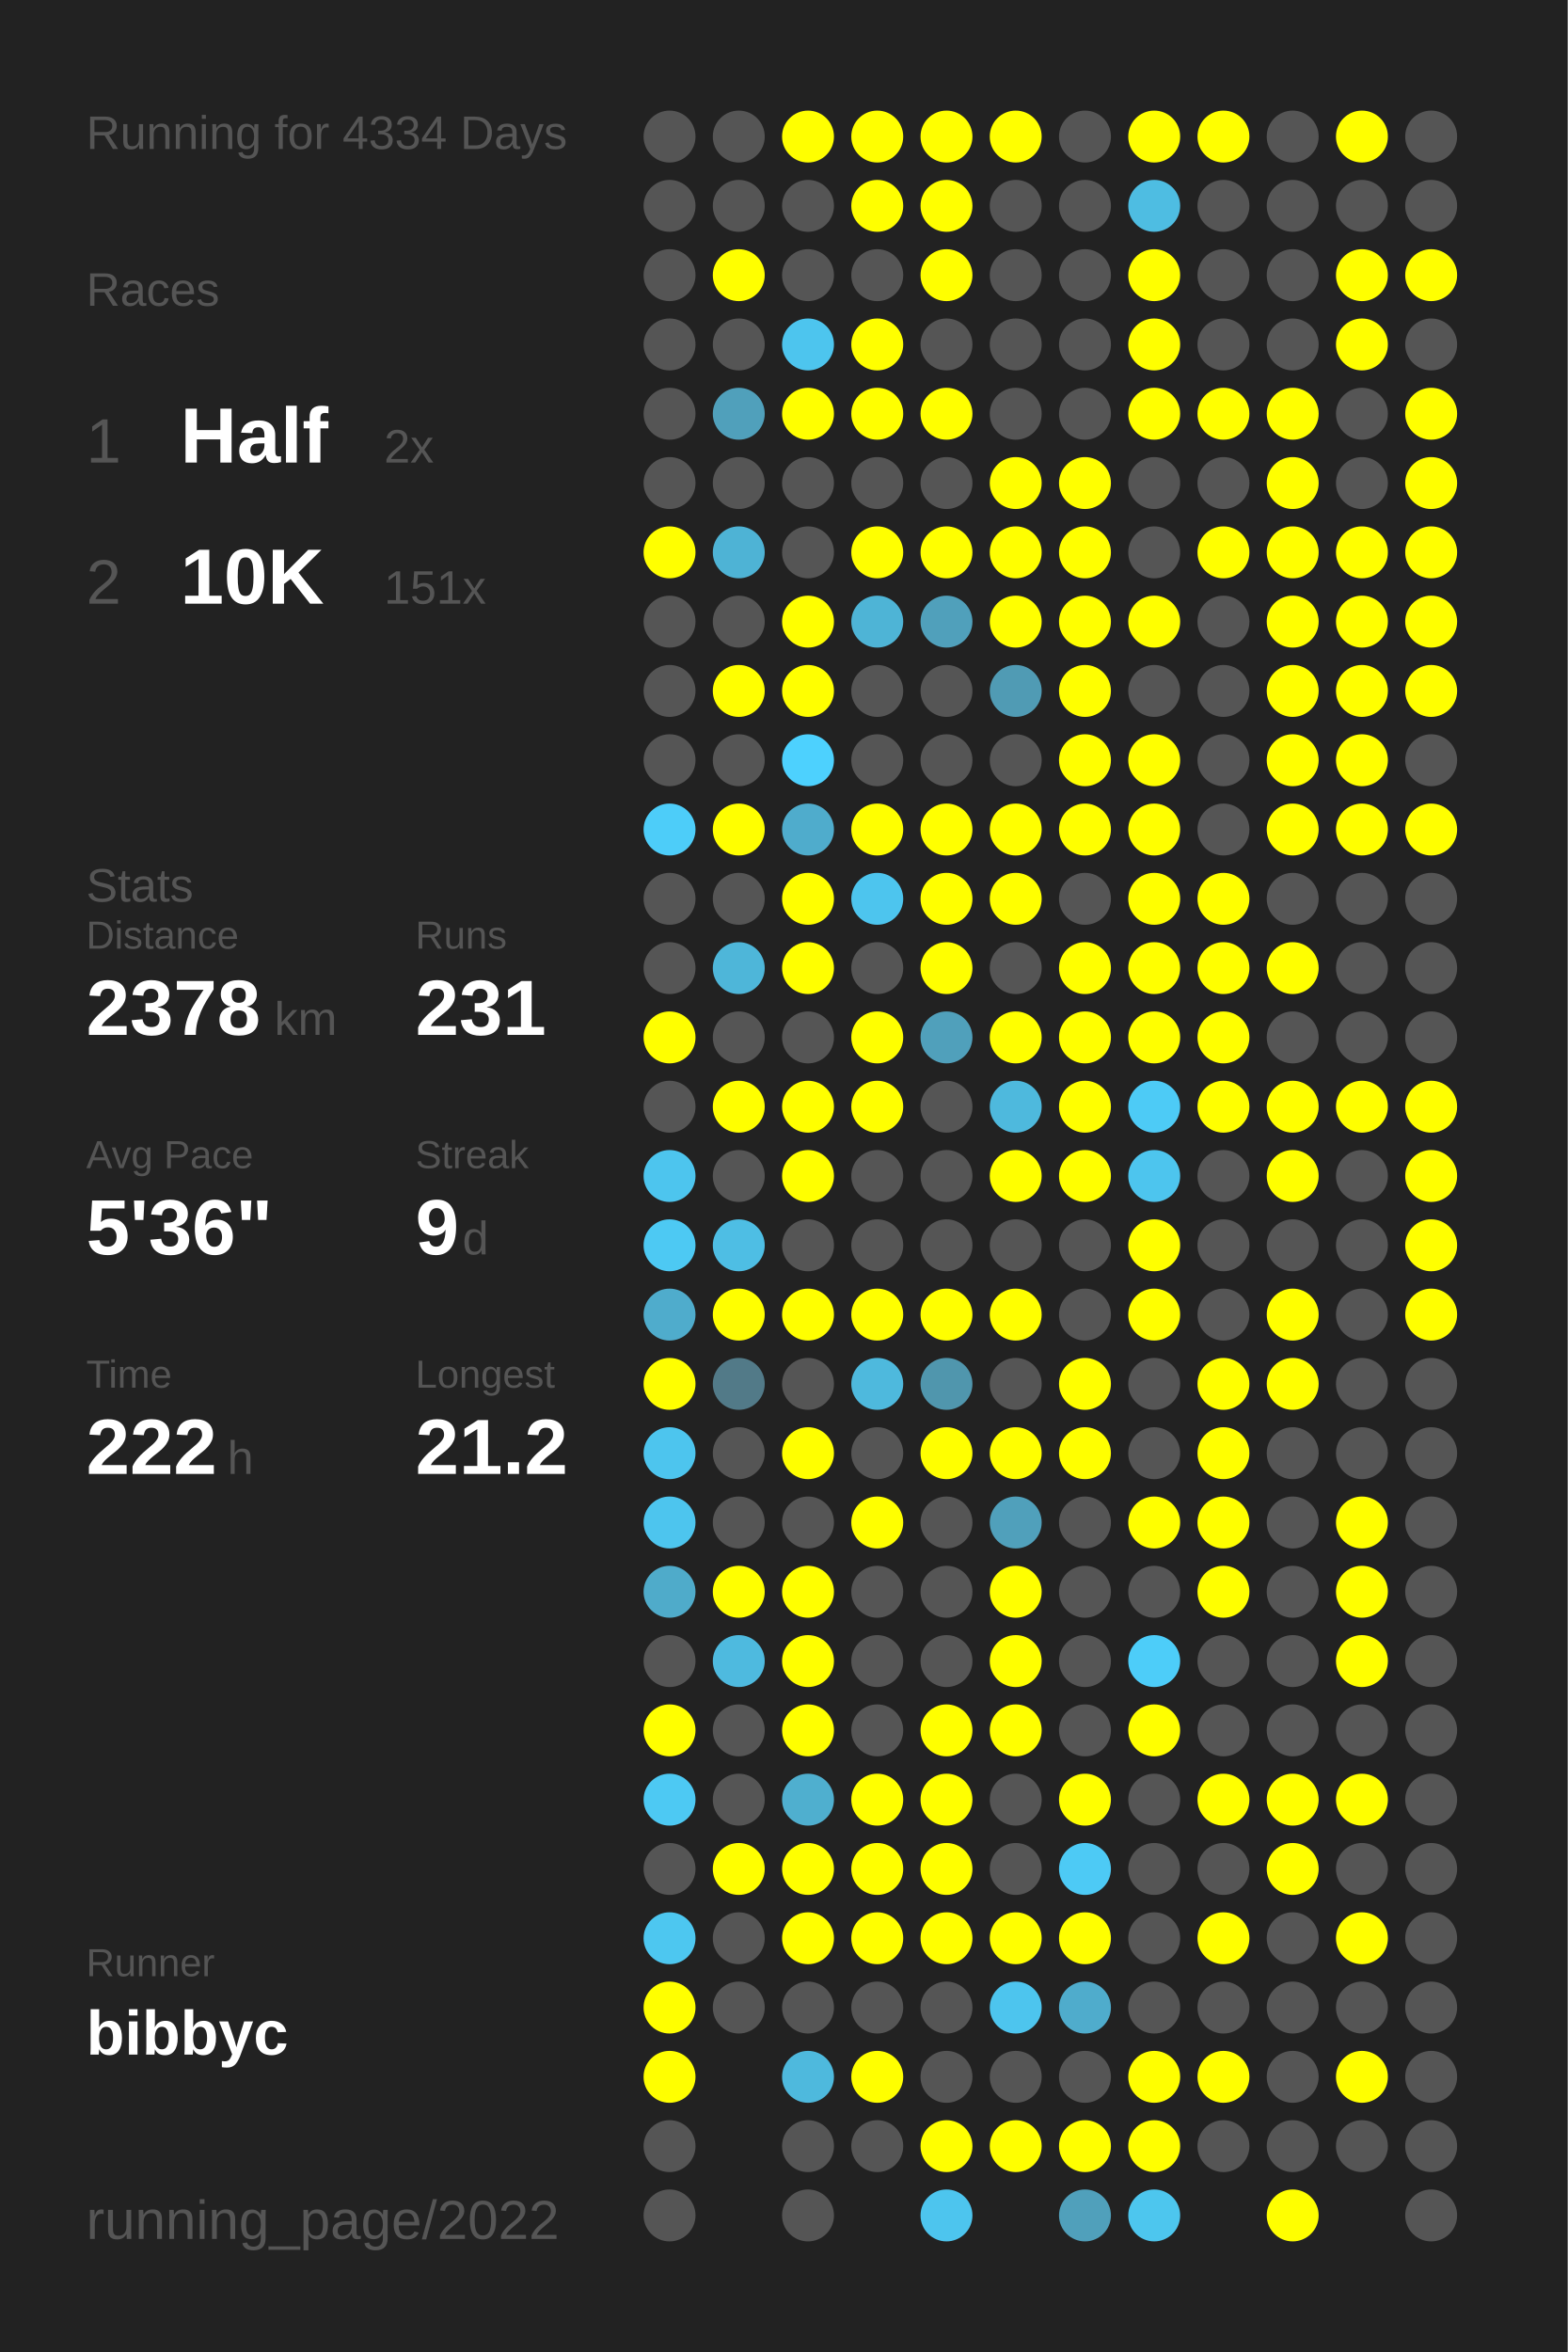
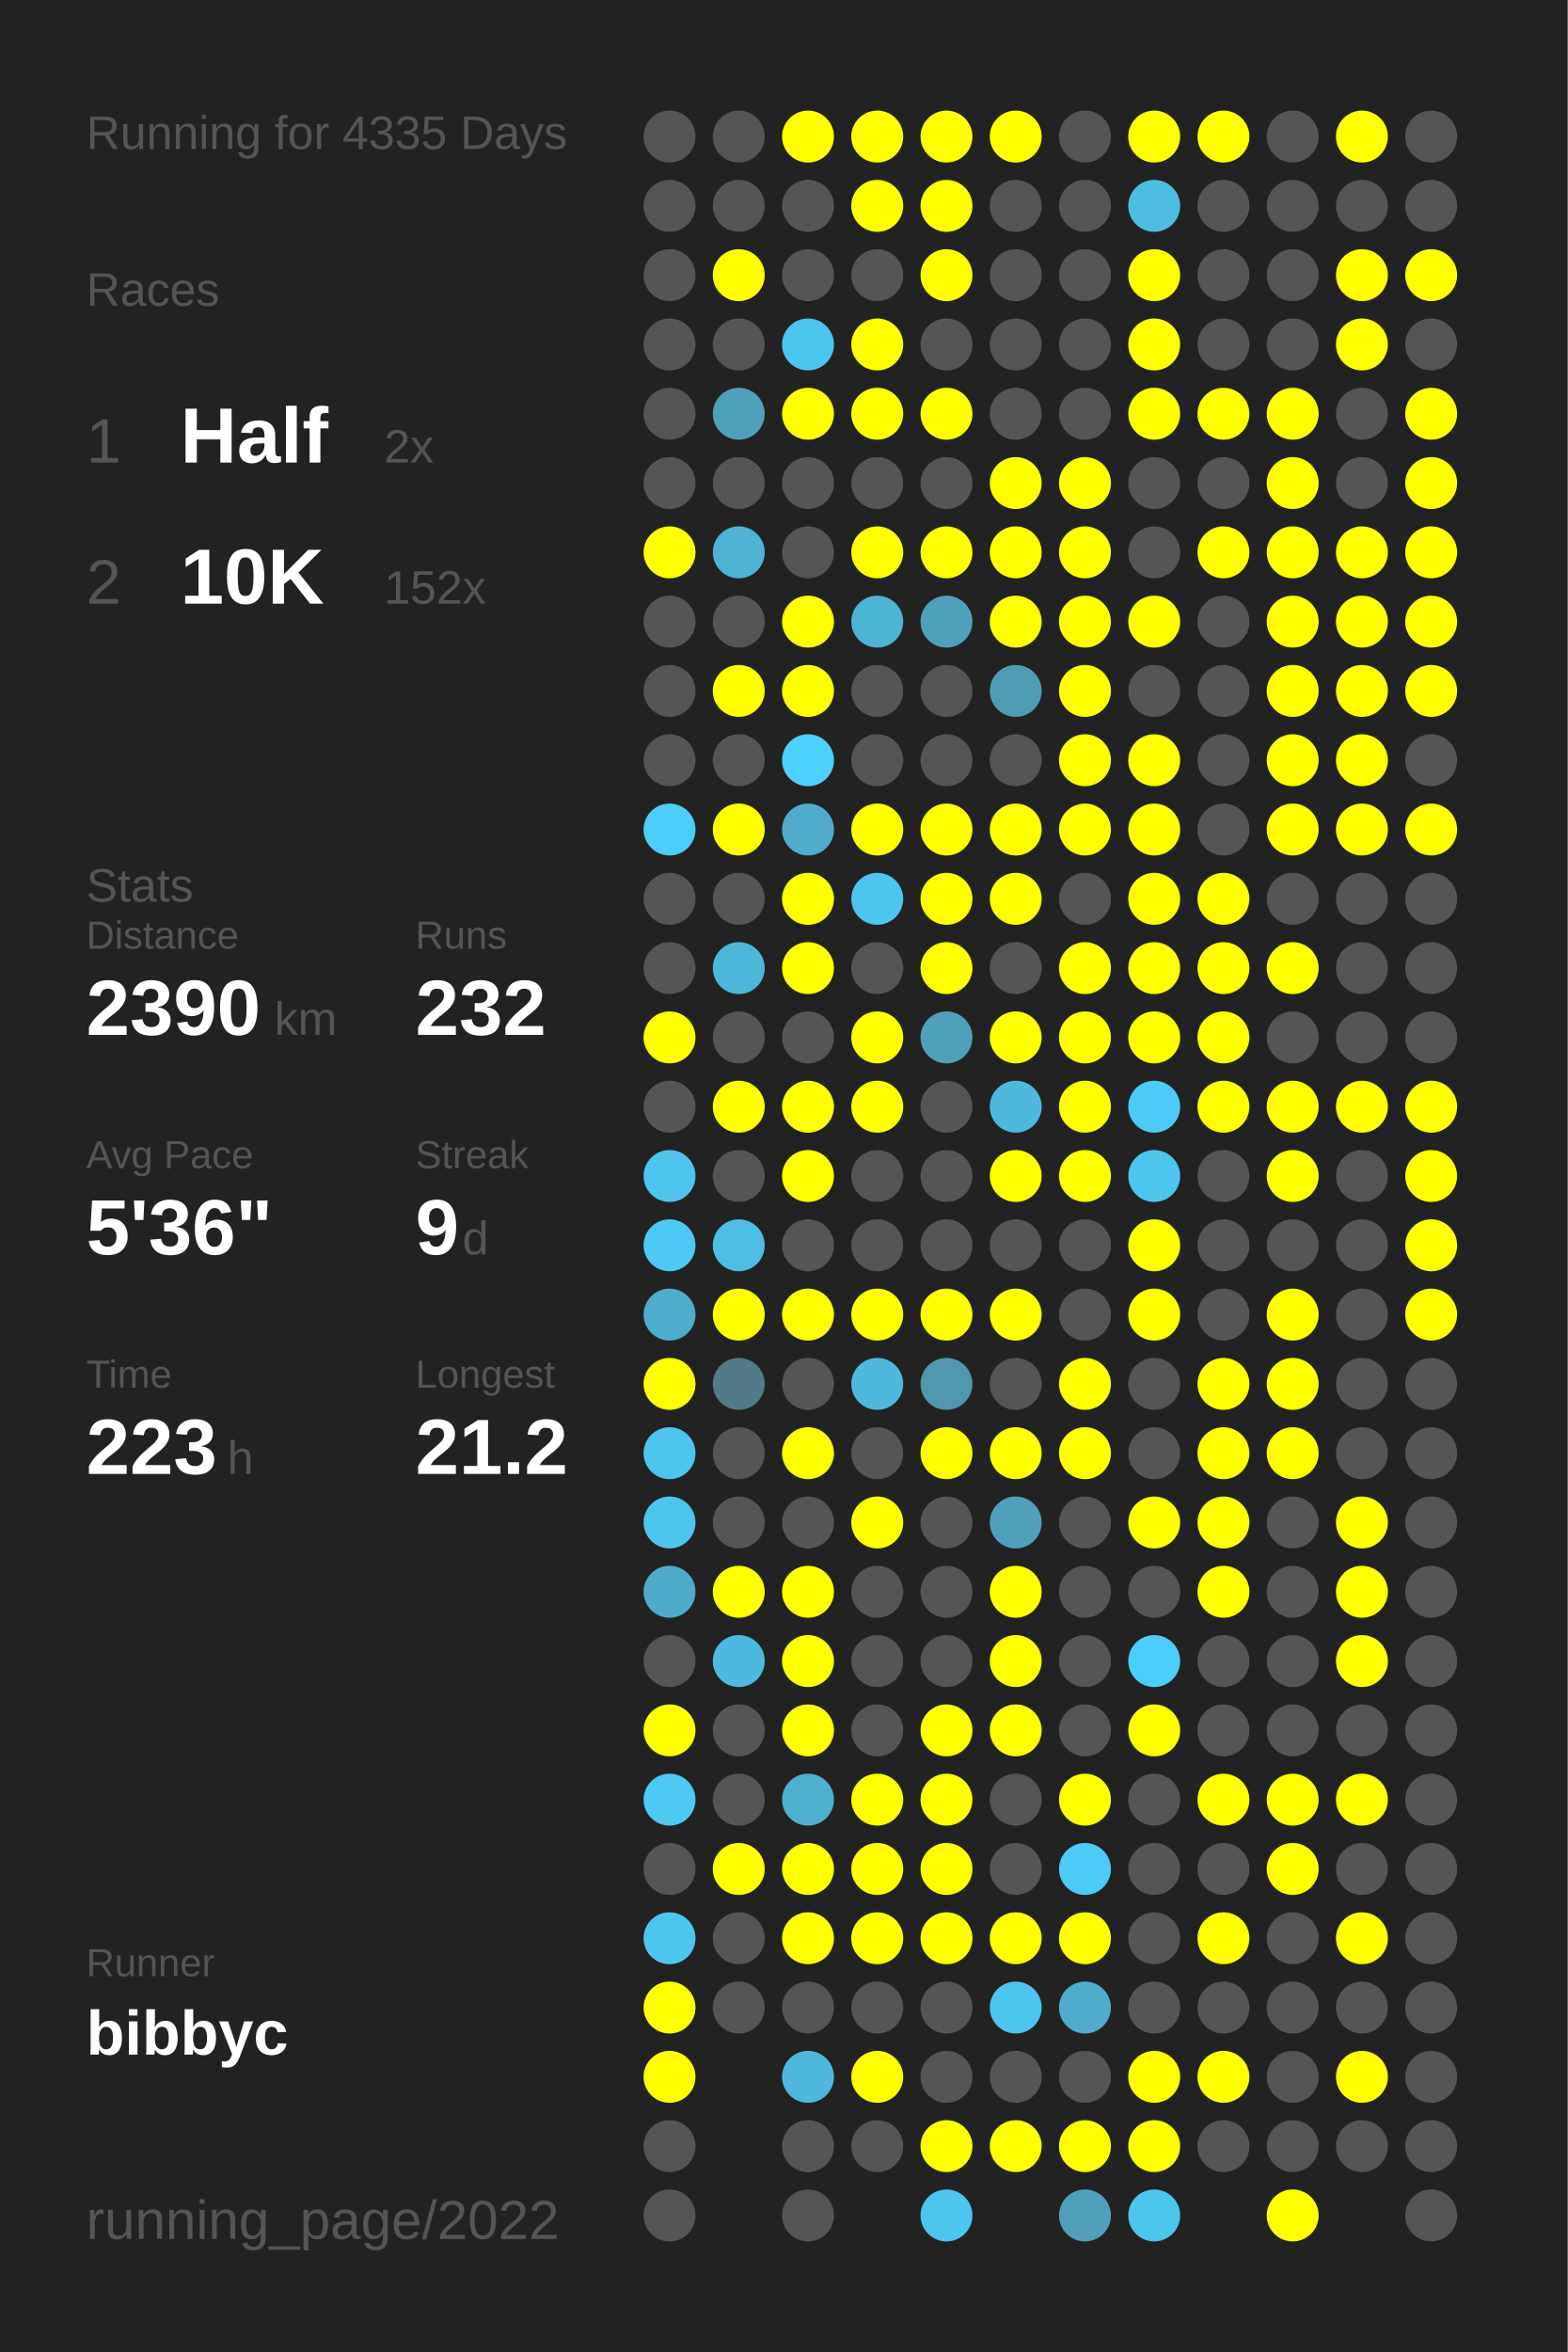
<svg xmlns="http://www.w3.org/2000/svg" baseProfile="full" height="300mm" version="1.1" viewBox="0,0,200,300" width="200mm">
  <defs />
  <rect fill="#222222" height="300" width="200" x="0" y="0" />
-   <text fill="#555555" style="font-size:6px; font-family:Arial;" x="11" y="19">Running for 4334 Days</text>
+   <text fill="#555555" style="font-size:6px; font-family:Arial;" x="11" y="19">Running for 4335 Days</text>
  <text fill="#555555" style="font-size:6px; font-family:Arial;" x="11" y="39">Races</text>
  <text fill="#555555" style="font-size:8px; font-family:Arial;" x="11" y="59">1</text>
  <text fill="#FFFFFF" style="font-size:10px; font-family:Arial; font-weight:bold;" x="23" y="59">Half</text>
  <text fill="#555555" style="font-size:6px; font-family:Arial;" x="49" y="59">2x</text>
  <text fill="#555555" style="font-size:8px; font-family:Arial;" x="11" y="77">2</text>
  <text fill="#FFFFFF" style="font-size:10px; font-family:Arial; font-weight:bold;" x="23" y="77">10K</text>
-   <text fill="#555555" style="font-size:6px; font-family:Arial;" x="49" y="77">151x</text>
+   <text fill="#555555" style="font-size:6px; font-family:Arial;" x="49" y="77">152x</text>
  <text fill="#555555" style="font-size:6px; font-family:Arial;" x="11" y="115">Stats</text>
  <text fill="#555555" style="font-size:5px; font-family:Arial;" x="11" y="121">Distance</text>
-   <text fill="#FFFFFF" style="font-size:10px; font-family:Arial; font-weight:bold;" x="11" y="132">2378</text>
+   <text fill="#FFFFFF" style="font-size:10px; font-family:Arial; font-weight:bold;" x="11" y="132">2390</text>
  <text fill="#555555" style="font-size:6px; font-family:Arial;" x="35" y="132">km</text>
  <text fill="#555555" style="font-size:5px; font-family:Arial;" x="53" y="121">Runs</text>
-   <text fill="#FFFFFF" style="font-size:10px; font-family:Arial; font-weight:bold;" x="53" y="132">231</text>
+   <text fill="#FFFFFF" style="font-size:10px; font-family:Arial; font-weight:bold;" x="53" y="132">232</text>
  <text fill="#555555" style="font-size:5px; font-family:Arial;" x="11" y="149">Avg Pace</text>
  <text fill="#FFFFFF" style="font-size:10px; font-family:Arial; font-weight:bold;" x="11" y="160">5'36"</text>
  <text fill="#555555" style="font-size:5px; font-family:Arial;" x="53" y="149">Streak</text>
  <text fill="#FFFFFF" style="font-size:10px; font-family:Arial; font-weight:bold;" x="53" y="160">9</text>
  <text fill="#555555" style="font-size:6px; font-family:Arial;" x="59" y="160">d</text>
  <text fill="#555555" style="font-size:5px; font-family:Arial;" x="11" y="177">Time</text>
-   <text fill="#FFFFFF" style="font-size:10px; font-family:Arial; font-weight:bold;" x="11" y="188">222</text>
+   <text fill="#FFFFFF" style="font-size:10px; font-family:Arial; font-weight:bold;" x="11" y="188">223</text>
  <text fill="#555555" style="font-size:6px; font-family:Arial;" x="29" y="188">h</text>
  <text fill="#555555" style="font-size:5px; font-family:Arial;" x="53" y="177">Longest</text>
  <text fill="#FFFFFF" style="font-size:10px; font-family:Arial; font-weight:bold;" x="53" y="188">21.2</text>
  <text fill="#555555" style="font-size:5px; font-family:Arial;" x="11" y="252.065">Runner</text>
  <text fill="#FFFFFF" style="font-size:8px; font-family:Arial; font-weight:bold;" x="11" y="262.065">bibbyc</text>
  <text fill="#555555" style="font-size:7px; font-family:Arial;" x="11" y="285.581">running_page/2022</text>
  <circle cx="85.417" cy="17.419" fill="#555555" r="3.312" />
  <circle cx="85.417" cy="26.258" fill="#555555" r="3.312" />
  <circle cx="85.417" cy="35.097" fill="#555555" r="3.312" />
  <circle cx="85.417" cy="43.935" fill="#555555" r="3.312" />
  <circle cx="85.417" cy="52.774" fill="#555555" r="3.312" />
  <circle cx="85.417" cy="61.613" fill="#555555" r="3.312" />
  <circle cx="85.417" cy="70.452" fill="#FFFF00" r="3.312" />
  <circle cx="85.417" cy="79.29" fill="#555555" r="3.312" />
  <circle cx="85.417" cy="88.129" fill="#555555" r="3.312" />
  <circle cx="85.417" cy="96.968" fill="#555555" r="3.312" />
  <circle cx="85.417" cy="105.806" fill="#4dcdf9" r="3.312" />
  <circle cx="85.417" cy="114.645" fill="#555555" r="3.312" />
  <circle cx="85.417" cy="123.484" fill="#555555" r="3.312" />
  <circle cx="85.417" cy="132.323" fill="#FFFF00" r="3.312" />
  <circle cx="85.417" cy="141.161" fill="#555555" r="3.312" />
  <circle cx="85.417" cy="150" fill="#4dc5ee" r="3.312" />
  <circle cx="85.417" cy="158.839" fill="#4dc9f3" r="3.312" />
  <circle cx="85.417" cy="167.677" fill="#4faccc" r="3.312" />
  <circle cx="85.417" cy="176.516" fill="#FFFF00" r="3.312" />
  <circle cx="85.417" cy="185.355" fill="#4dc5ee" r="3.312" />
  <circle cx="85.417" cy="194.194" fill="#4dc5ee" r="3.312" />
  <circle cx="85.417" cy="203.032" fill="#4fabca" r="3.312" />
  <circle cx="85.417" cy="211.871" fill="#555555" r="3.312" />
  <circle cx="85.417" cy="220.71" fill="#FFFF00" r="3.312" />
  <circle cx="85.417" cy="229.548" fill="#4dc9f3" r="3.312" />
  <circle cx="85.417" cy="238.387" fill="#555555" r="3.312" />
  <circle cx="85.417" cy="247.226" fill="#4dc7f0" r="3.312" />
  <circle cx="85.417" cy="256.065" fill="#FFFF00" r="3.312" />
  <circle cx="85.417" cy="264.903" fill="#FFFF00" r="3.312" />
  <circle cx="85.417" cy="273.742" fill="#555555" r="3.312" />
  <circle cx="85.417" cy="282.581" fill="#555555" r="3.312" />
  <circle cx="94.25" cy="17.419" fill="#555555" r="3.312" />
  <circle cx="94.25" cy="26.258" fill="#555555" r="3.312" />
  <circle cx="94.25" cy="35.097" fill="#FFFF00" r="3.312" />
  <circle cx="94.25" cy="43.935" fill="#555555" r="3.312" />
  <circle cx="94.25" cy="52.774" fill="#50a0bb" r="3.312" />
  <circle cx="94.25" cy="61.613" fill="#555555" r="3.312" />
  <circle cx="94.25" cy="70.452" fill="#4eb3d5" r="3.312" />
  <circle cx="94.25" cy="79.29" fill="#555555" r="3.312" />
  <circle cx="94.25" cy="88.129" fill="#FFFF00" r="3.312" />
  <circle cx="94.25" cy="96.968" fill="#555555" r="3.312" />
  <circle cx="94.25" cy="105.806" fill="#FFFF00" r="3.312" />
  <circle cx="94.25" cy="114.645" fill="#555555" r="3.312" />
  <circle cx="94.25" cy="123.484" fill="#4eb6d9" r="3.312" />
  <circle cx="94.25" cy="132.323" fill="#555555" r="3.312" />
  <circle cx="94.25" cy="141.161" fill="#FFFF00" r="3.312" />
  <circle cx="94.25" cy="150" fill="#555555" r="3.312" />
  <circle cx="94.25" cy="158.839" fill="#4ebee4" r="3.312" />
  <circle cx="94.25" cy="167.677" fill="#FFFF00" r="3.312" />
  <circle cx="94.25" cy="176.516" fill="#527a88" r="3.312" />
  <circle cx="94.25" cy="185.355" fill="#555555" r="3.312" />
  <circle cx="94.25" cy="194.194" fill="#555555" r="3.312" />
  <circle cx="94.25" cy="203.032" fill="#FFFF00" r="3.312" />
  <circle cx="94.25" cy="211.871" fill="#4ebadf" r="3.312" />
  <circle cx="94.25" cy="220.71" fill="#555555" r="3.312" />
  <circle cx="94.25" cy="229.548" fill="#555555" r="3.312" />
  <circle cx="94.25" cy="238.387" fill="#FFFF00" r="3.312" />
  <circle cx="94.25" cy="247.226" fill="#555555" r="3.312" />
  <circle cx="94.25" cy="256.065" fill="#555555" r="3.312" />
  <circle cx="103.083" cy="17.419" fill="#FFFF00" r="3.312" />
  <circle cx="103.083" cy="26.258" fill="#555555" r="3.312" />
  <circle cx="103.083" cy="35.097" fill="#555555" r="3.312" />
  <circle cx="103.083" cy="43.935" fill="#4dc5ee" r="3.312" />
  <circle cx="103.083" cy="52.774" fill="#FFFF00" r="3.312" />
  <circle cx="103.083" cy="61.613" fill="#555555" r="3.312" />
  <circle cx="103.083" cy="70.452" fill="#555555" r="3.312" />
  <circle cx="103.083" cy="79.29" fill="#FFFF00" r="3.312" />
  <circle cx="103.083" cy="88.129" fill="#FFFF00" r="3.312" />
  <circle cx="103.083" cy="96.968" fill="#4dd1fe" r="3.312" />
  <circle cx="103.083" cy="105.806" fill="#4faccc" r="3.312" />
  <circle cx="103.083" cy="114.645" fill="#FFFF00" r="3.312" />
  <circle cx="103.083" cy="123.484" fill="#FFFF00" r="3.312" />
  <circle cx="103.083" cy="132.323" fill="#555555" r="3.312" />
  <circle cx="103.083" cy="141.161" fill="#FFFF00" r="3.312" />
  <circle cx="103.083" cy="150" fill="#FFFF00" r="3.312" />
  <circle cx="103.083" cy="158.839" fill="#555555" r="3.312" />
  <circle cx="103.083" cy="167.677" fill="#FFFF00" r="3.312" />
  <circle cx="103.083" cy="176.516" fill="#555555" r="3.312" />
  <circle cx="103.083" cy="185.355" fill="#FFFF00" r="3.312" />
  <circle cx="103.083" cy="194.194" fill="#555555" r="3.312" />
  <circle cx="103.083" cy="203.032" fill="#FFFF00" r="3.312" />
  <circle cx="103.083" cy="211.871" fill="#FFFF00" r="3.312" />
  <circle cx="103.083" cy="220.71" fill="#FFFF00" r="3.312" />
  <circle cx="103.083" cy="229.548" fill="#4fafcf" r="3.312" />
  <circle cx="103.083" cy="238.387" fill="#FFFF00" r="3.312" />
  <circle cx="103.083" cy="247.226" fill="#FFFF00" r="3.312" />
  <circle cx="103.083" cy="256.065" fill="#555555" r="3.312" />
  <circle cx="103.083" cy="264.903" fill="#4eb9dd" r="3.312" />
  <circle cx="103.083" cy="273.742" fill="#555555" r="3.312" />
  <circle cx="103.083" cy="282.581" fill="#555555" r="3.312" />
  <circle cx="111.917" cy="17.419" fill="#FFFF00" r="3.312" />
  <circle cx="111.917" cy="26.258" fill="#FFFF00" r="3.312" />
  <circle cx="111.917" cy="35.097" fill="#555555" r="3.312" />
  <circle cx="111.917" cy="43.935" fill="#FFFF00" r="3.312" />
  <circle cx="111.917" cy="52.774" fill="#FFFF00" r="3.312" />
  <circle cx="111.917" cy="61.613" fill="#555555" r="3.312" />
  <circle cx="111.917" cy="70.452" fill="#FFFF00" r="3.312" />
  <circle cx="111.917" cy="79.29" fill="#4eb4d6" r="3.312" />
  <circle cx="111.917" cy="88.129" fill="#555555" r="3.312" />
  <circle cx="111.917" cy="96.968" fill="#555555" r="3.312" />
  <circle cx="111.917" cy="105.806" fill="#FFFF00" r="3.312" />
  <circle cx="111.917" cy="114.645" fill="#4dc5ee" r="3.312" />
  <circle cx="111.917" cy="123.484" fill="#555555" r="3.312" />
  <circle cx="111.917" cy="132.323" fill="#FFFF00" r="3.312" />
  <circle cx="111.917" cy="141.161" fill="#FFFF00" r="3.312" />
  <circle cx="111.917" cy="150" fill="#555555" r="3.312" />
  <circle cx="111.917" cy="158.839" fill="#555555" r="3.312" />
  <circle cx="111.917" cy="167.677" fill="#FFFF00" r="3.312" />
  <circle cx="111.917" cy="176.516" fill="#4eb9dd" r="3.312" />
  <circle cx="111.917" cy="185.355" fill="#555555" r="3.312" />
  <circle cx="111.917" cy="194.194" fill="#FFFF00" r="3.312" />
  <circle cx="111.917" cy="203.032" fill="#555555" r="3.312" />
  <circle cx="111.917" cy="211.871" fill="#555555" r="3.312" />
  <circle cx="111.917" cy="220.71" fill="#555555" r="3.312" />
  <circle cx="111.917" cy="229.548" fill="#FFFF00" r="3.312" />
  <circle cx="111.917" cy="238.387" fill="#FFFF00" r="3.312" />
  <circle cx="111.917" cy="247.226" fill="#FFFF00" r="3.312" />
  <circle cx="111.917" cy="256.065" fill="#555555" r="3.312" />
  <circle cx="111.917" cy="264.903" fill="#FFFF00" r="3.312" />
  <circle cx="111.917" cy="273.742" fill="#555555" r="3.312" />
  <circle cx="120.75" cy="17.419" fill="#FFFF00" r="3.312" />
  <circle cx="120.75" cy="26.258" fill="#FFFF00" r="3.312" />
  <circle cx="120.75" cy="35.097" fill="#FFFF00" r="3.312" />
  <circle cx="120.75" cy="43.935" fill="#555555" r="3.312" />
  <circle cx="120.75" cy="52.774" fill="#FFFF00" r="3.312" />
  <circle cx="120.75" cy="61.613" fill="#555555" r="3.312" />
  <circle cx="120.75" cy="70.452" fill="#FFFF00" r="3.312" />
  <circle cx="120.75" cy="79.29" fill="#50a0bb" r="3.312" />
  <circle cx="120.75" cy="88.129" fill="#555555" r="3.312" />
  <circle cx="120.75" cy="96.968" fill="#555555" r="3.312" />
  <circle cx="120.75" cy="105.806" fill="#FFFF00" r="3.312" />
  <circle cx="120.75" cy="114.645" fill="#FFFF00" r="3.312" />
  <circle cx="120.75" cy="123.484" fill="#FFFF00" r="3.312" />
  <circle cx="120.75" cy="132.323" fill="#50a0bb" r="3.312" />
  <circle cx="120.75" cy="141.161" fill="#555555" r="3.312" />
  <circle cx="120.75" cy="150" fill="#555555" r="3.312" />
  <circle cx="120.75" cy="158.839" fill="#555555" r="3.312" />
  <circle cx="120.75" cy="167.677" fill="#FFFF00" r="3.312" />
  <circle cx="120.75" cy="176.516" fill="#5096ad" r="3.312" />
  <circle cx="120.75" cy="185.355" fill="#FFFF00" r="3.312" />
  <circle cx="120.75" cy="194.194" fill="#555555" r="3.312" />
  <circle cx="120.75" cy="203.032" fill="#555555" r="3.312" />
  <circle cx="120.75" cy="211.871" fill="#555555" r="3.312" />
  <circle cx="120.75" cy="220.71" fill="#FFFF00" r="3.312" />
  <circle cx="120.75" cy="229.548" fill="#FFFF00" r="3.312" />
  <circle cx="120.75" cy="238.387" fill="#FFFF00" r="3.312" />
  <circle cx="120.75" cy="247.226" fill="#FFFF00" r="3.312" />
  <circle cx="120.75" cy="256.065" fill="#555555" r="3.312" />
  <circle cx="120.75" cy="264.903" fill="#555555" r="3.312" />
  <circle cx="120.75" cy="273.742" fill="#FFFF00" r="3.312" />
  <circle cx="120.75" cy="282.581" fill="#4dc5ee" r="3.312" />
  <circle cx="129.583" cy="17.419" fill="#FFFF00" r="3.312" />
  <circle cx="129.583" cy="26.258" fill="#555555" r="3.312" />
  <circle cx="129.583" cy="35.097" fill="#555555" r="3.312" />
  <circle cx="129.583" cy="43.935" fill="#555555" r="3.312" />
  <circle cx="129.583" cy="52.774" fill="#555555" r="3.312" />
  <circle cx="129.583" cy="61.613" fill="#FFFF00" r="3.312" />
  <circle cx="129.583" cy="70.452" fill="#FFFF00" r="3.312" />
  <circle cx="129.583" cy="79.29" fill="#FFFF00" r="3.312" />
  <circle cx="129.583" cy="88.129" fill="#509bb4" r="3.312" />
  <circle cx="129.583" cy="96.968" fill="#555555" r="3.312" />
  <circle cx="129.583" cy="105.806" fill="#FFFF00" r="3.312" />
  <circle cx="129.583" cy="114.645" fill="#FFFF00" r="3.312" />
  <circle cx="129.583" cy="123.484" fill="#555555" r="3.312" />
  <circle cx="129.583" cy="132.323" fill="#FFFF00" r="3.312" />
  <circle cx="129.583" cy="141.161" fill="#4eb9dd" r="3.312" />
  <circle cx="129.583" cy="150" fill="#FFFF00" r="3.312" />
  <circle cx="129.583" cy="158.839" fill="#555555" r="3.312" />
  <circle cx="129.583" cy="167.677" fill="#FFFF00" r="3.312" />
  <circle cx="129.583" cy="176.516" fill="#555555" r="3.312" />
  <circle cx="129.583" cy="185.355" fill="#FFFF00" r="3.312" />
  <circle cx="129.583" cy="194.194" fill="#50a0bb" r="3.312" />
  <circle cx="129.583" cy="203.032" fill="#FFFF00" r="3.312" />
  <circle cx="129.583" cy="211.871" fill="#FFFF00" r="3.312" />
  <circle cx="129.583" cy="220.71" fill="#FFFF00" r="3.312" />
  <circle cx="129.583" cy="229.548" fill="#555555" r="3.312" />
  <circle cx="129.583" cy="238.387" fill="#555555" r="3.312" />
  <circle cx="129.583" cy="247.226" fill="#FFFF00" r="3.312" />
  <circle cx="129.583" cy="256.065" fill="#4dc5ee" r="3.312" />
  <circle cx="129.583" cy="264.903" fill="#555555" r="3.312" />
  <circle cx="129.583" cy="273.742" fill="#FFFF00" r="3.312" />
  <circle cx="138.417" cy="17.419" fill="#555555" r="3.312" />
  <circle cx="138.417" cy="26.258" fill="#555555" r="3.312" />
  <circle cx="138.417" cy="35.097" fill="#555555" r="3.312" />
  <circle cx="138.417" cy="43.935" fill="#555555" r="3.312" />
  <circle cx="138.417" cy="52.774" fill="#555555" r="3.312" />
  <circle cx="138.417" cy="61.613" fill="#FFFF00" r="3.312" />
  <circle cx="138.417" cy="70.452" fill="#FFFF00" r="3.312" />
  <circle cx="138.417" cy="79.29" fill="#FFFF00" r="3.312" />
  <circle cx="138.417" cy="88.129" fill="#FFFF00" r="3.312" />
  <circle cx="138.417" cy="96.968" fill="#FFFF00" r="3.312" />
  <circle cx="138.417" cy="105.806" fill="#FFFF00" r="3.312" />
  <circle cx="138.417" cy="114.645" fill="#555555" r="3.312" />
  <circle cx="138.417" cy="123.484" fill="#FFFF00" r="3.312" />
  <circle cx="138.417" cy="132.323" fill="#FFFF00" r="3.312" />
  <circle cx="138.417" cy="141.161" fill="#FFFF00" r="3.312" />
  <circle cx="138.417" cy="150" fill="#FFFF00" r="3.312" />
  <circle cx="138.417" cy="158.839" fill="#555555" r="3.312" />
  <circle cx="138.417" cy="167.677" fill="#555555" r="3.312" />
  <circle cx="138.417" cy="176.516" fill="#FFFF00" r="3.312" />
  <circle cx="138.417" cy="185.355" fill="#FFFF00" r="3.312" />
  <circle cx="138.417" cy="194.194" fill="#555555" r="3.312" />
  <circle cx="138.417" cy="203.032" fill="#555555" r="3.312" />
  <circle cx="138.417" cy="211.871" fill="#555555" r="3.312" />
  <circle cx="138.417" cy="220.71" fill="#555555" r="3.312" />
  <circle cx="138.417" cy="229.548" fill="#FFFF00" r="3.312" />
  <circle cx="138.417" cy="238.387" fill="#4dcaf5" r="3.312" />
  <circle cx="138.417" cy="247.226" fill="#FFFF00" r="3.312" />
  <circle cx="138.417" cy="256.065" fill="#4faccc" r="3.312" />
  <circle cx="138.417" cy="264.903" fill="#555555" r="3.312" />
  <circle cx="138.417" cy="273.742" fill="#FFFF00" r="3.312" />
  <circle cx="138.417" cy="282.581" fill="#50a0bb" r="3.312" />
  <circle cx="147.25" cy="17.419" fill="#FFFF00" r="3.312" />
  <circle cx="147.25" cy="26.258" fill="#4ebde2" r="3.312" />
  <circle cx="147.25" cy="35.097" fill="#FFFF00" r="3.312" />
  <circle cx="147.25" cy="43.935" fill="#FFFF00" r="3.312" />
  <circle cx="147.25" cy="52.774" fill="#FFFF00" r="3.312" />
  <circle cx="147.25" cy="61.613" fill="#555555" r="3.312" />
  <circle cx="147.25" cy="70.452" fill="#555555" r="3.312" />
  <circle cx="147.25" cy="79.29" fill="#FFFF00" r="3.312" />
  <circle cx="147.25" cy="88.129" fill="#555555" r="3.312" />
  <circle cx="147.25" cy="96.968" fill="#FFFF00" r="3.312" />
  <circle cx="147.25" cy="105.806" fill="#FFFF00" r="3.312" />
  <circle cx="147.25" cy="114.645" fill="#FFFF00" r="3.312" />
  <circle cx="147.25" cy="123.484" fill="#FFFF00" r="3.312" />
  <circle cx="147.25" cy="132.323" fill="#FFFF00" r="3.312" />
  <circle cx="147.25" cy="141.161" fill="#4dcbf6" r="3.312" />
  <circle cx="147.25" cy="150" fill="#4dc5ee" r="3.312" />
  <circle cx="147.25" cy="158.839" fill="#FFFF00" r="3.312" />
  <circle cx="147.25" cy="167.677" fill="#FFFF00" r="3.312" />
  <circle cx="147.25" cy="176.516" fill="#555555" r="3.312" />
  <circle cx="147.25" cy="185.355" fill="#555555" r="3.312" />
  <circle cx="147.25" cy="194.194" fill="#FFFF00" r="3.312" />
  <circle cx="147.25" cy="203.032" fill="#555555" r="3.312" />
  <circle cx="147.25" cy="211.871" fill="#4dcdf9" r="3.312" />
  <circle cx="147.25" cy="220.71" fill="#FFFF00" r="3.312" />
  <circle cx="147.25" cy="229.548" fill="#555555" r="3.312" />
  <circle cx="147.25" cy="238.387" fill="#555555" r="3.312" />
  <circle cx="147.25" cy="247.226" fill="#555555" r="3.312" />
  <circle cx="147.25" cy="256.065" fill="#555555" r="3.312" />
  <circle cx="147.25" cy="264.903" fill="#FFFF00" r="3.312" />
  <circle cx="147.25" cy="273.742" fill="#FFFF00" r="3.312" />
  <circle cx="147.25" cy="282.581" fill="#4dc6ee" r="3.312" />
  <circle cx="156.083" cy="17.419" fill="#FFFF00" r="3.312" />
  <circle cx="156.083" cy="26.258" fill="#555555" r="3.312" />
  <circle cx="156.083" cy="35.097" fill="#555555" r="3.312" />
  <circle cx="156.083" cy="43.935" fill="#555555" r="3.312" />
  <circle cx="156.083" cy="52.774" fill="#FFFF00" r="3.312" />
  <circle cx="156.083" cy="61.613" fill="#555555" r="3.312" />
  <circle cx="156.083" cy="70.452" fill="#FFFF00" r="3.312" />
  <circle cx="156.083" cy="79.29" fill="#555555" r="3.312" />
  <circle cx="156.083" cy="88.129" fill="#555555" r="3.312" />
  <circle cx="156.083" cy="96.968" fill="#555555" r="3.312" />
  <circle cx="156.083" cy="105.806" fill="#555555" r="3.312" />
  <circle cx="156.083" cy="114.645" fill="#FFFF00" r="3.312" />
  <circle cx="156.083" cy="123.484" fill="#FFFF00" r="3.312" />
  <circle cx="156.083" cy="132.323" fill="#FFFF00" r="3.312" />
  <circle cx="156.083" cy="141.161" fill="#FFFF00" r="3.312" />
  <circle cx="156.083" cy="150" fill="#555555" r="3.312" />
  <circle cx="156.083" cy="158.839" fill="#555555" r="3.312" />
  <circle cx="156.083" cy="167.677" fill="#555555" r="3.312" />
  <circle cx="156.083" cy="176.516" fill="#FFFF00" r="3.312" />
  <circle cx="156.083" cy="185.355" fill="#FFFF00" r="3.312" />
  <circle cx="156.083" cy="194.194" fill="#FFFF00" r="3.312" />
  <circle cx="156.083" cy="203.032" fill="#FFFF00" r="3.312" />
  <circle cx="156.083" cy="211.871" fill="#555555" r="3.312" />
  <circle cx="156.083" cy="220.71" fill="#555555" r="3.312" />
  <circle cx="156.083" cy="229.548" fill="#FFFF00" r="3.312" />
  <circle cx="156.083" cy="238.387" fill="#555555" r="3.312" />
  <circle cx="156.083" cy="247.226" fill="#FFFF00" r="3.312" />
  <circle cx="156.083" cy="256.065" fill="#555555" r="3.312" />
  <circle cx="156.083" cy="264.903" fill="#FFFF00" r="3.312" />
  <circle cx="156.083" cy="273.742" fill="#555555" r="3.312" />
  <circle cx="164.917" cy="17.419" fill="#555555" r="3.312" />
  <circle cx="164.917" cy="26.258" fill="#555555" r="3.312" />
  <circle cx="164.917" cy="35.097" fill="#555555" r="3.312" />
  <circle cx="164.917" cy="43.935" fill="#555555" r="3.312" />
  <circle cx="164.917" cy="52.774" fill="#FFFF00" r="3.312" />
  <circle cx="164.917" cy="61.613" fill="#FFFF00" r="3.312" />
  <circle cx="164.917" cy="70.452" fill="#FFFF00" r="3.312" />
  <circle cx="164.917" cy="79.29" fill="#FFFF00" r="3.312" />
  <circle cx="164.917" cy="88.129" fill="#FFFF00" r="3.312" />
  <circle cx="164.917" cy="96.968" fill="#FFFF00" r="3.312" />
  <circle cx="164.917" cy="105.806" fill="#FFFF00" r="3.312" />
  <circle cx="164.917" cy="114.645" fill="#555555" r="3.312" />
  <circle cx="164.917" cy="123.484" fill="#FFFF00" r="3.312" />
  <circle cx="164.917" cy="132.323" fill="#555555" r="3.312" />
  <circle cx="164.917" cy="141.161" fill="#FFFF00" r="3.312" />
  <circle cx="164.917" cy="150" fill="#FFFF00" r="3.312" />
  <circle cx="164.917" cy="158.839" fill="#555555" r="3.312" />
  <circle cx="164.917" cy="167.677" fill="#FFFF00" r="3.312" />
  <circle cx="164.917" cy="176.516" fill="#FFFF00" r="3.312" />
-   <circle cx="164.917" cy="185.355" fill="#555555" r="3.312" />
+   <circle cx="164.917" cy="185.355" fill="#FFFF00" r="3.312" />
  <circle cx="164.917" cy="194.194" fill="#555555" r="3.312" />
  <circle cx="164.917" cy="203.032" fill="#555555" r="3.312" />
  <circle cx="164.917" cy="211.871" fill="#555555" r="3.312" />
  <circle cx="164.917" cy="220.71" fill="#555555" r="3.312" />
  <circle cx="164.917" cy="229.548" fill="#FFFF00" r="3.312" />
  <circle cx="164.917" cy="238.387" fill="#FFFF00" r="3.312" />
  <circle cx="164.917" cy="247.226" fill="#555555" r="3.312" />
  <circle cx="164.917" cy="256.065" fill="#555555" r="3.312" />
  <circle cx="164.917" cy="264.903" fill="#555555" r="3.312" />
  <circle cx="164.917" cy="273.742" fill="#555555" r="3.312" />
  <circle cx="164.917" cy="282.581" fill="#FFFF00" r="3.312" />
  <circle cx="173.75" cy="17.419" fill="#FFFF00" r="3.312" />
  <circle cx="173.75" cy="26.258" fill="#555555" r="3.312" />
  <circle cx="173.75" cy="35.097" fill="#FFFF00" r="3.312" />
  <circle cx="173.75" cy="43.935" fill="#FFFF00" r="3.312" />
  <circle cx="173.75" cy="52.774" fill="#555555" r="3.312" />
  <circle cx="173.75" cy="61.613" fill="#555555" r="3.312" />
  <circle cx="173.75" cy="70.452" fill="#FFFF00" r="3.312" />
  <circle cx="173.75" cy="79.29" fill="#FFFF00" r="3.312" />
  <circle cx="173.75" cy="88.129" fill="#FFFF00" r="3.312" />
  <circle cx="173.75" cy="96.968" fill="#FFFF00" r="3.312" />
  <circle cx="173.75" cy="105.806" fill="#FFFF00" r="3.312" />
  <circle cx="173.75" cy="114.645" fill="#555555" r="3.312" />
  <circle cx="173.75" cy="123.484" fill="#555555" r="3.312" />
  <circle cx="173.75" cy="132.323" fill="#555555" r="3.312" />
  <circle cx="173.75" cy="141.161" fill="#FFFF00" r="3.312" />
  <circle cx="173.75" cy="150" fill="#555555" r="3.312" />
  <circle cx="173.75" cy="158.839" fill="#555555" r="3.312" />
  <circle cx="173.75" cy="167.677" fill="#555555" r="3.312" />
  <circle cx="173.75" cy="176.516" fill="#555555" r="3.312" />
  <circle cx="173.75" cy="185.355" fill="#555555" r="3.312" />
  <circle cx="173.75" cy="194.194" fill="#FFFF00" r="3.312" />
  <circle cx="173.75" cy="203.032" fill="#FFFF00" r="3.312" />
  <circle cx="173.75" cy="211.871" fill="#FFFF00" r="3.312" />
  <circle cx="173.75" cy="220.71" fill="#555555" r="3.312" />
  <circle cx="173.75" cy="229.548" fill="#FFFF00" r="3.312" />
  <circle cx="173.75" cy="238.387" fill="#555555" r="3.312" />
  <circle cx="173.75" cy="247.226" fill="#FFFF00" r="3.312" />
  <circle cx="173.75" cy="256.065" fill="#555555" r="3.312" />
  <circle cx="173.75" cy="264.903" fill="#FFFF00" r="3.312" />
  <circle cx="173.75" cy="273.742" fill="#555555" r="3.312" />
  <circle cx="182.583" cy="17.419" fill="#555555" r="3.312" />
  <circle cx="182.583" cy="26.258" fill="#555555" r="3.312" />
  <circle cx="182.583" cy="35.097" fill="#FFFF00" r="3.312" />
  <circle cx="182.583" cy="43.935" fill="#555555" r="3.312" />
  <circle cx="182.583" cy="52.774" fill="#FFFF00" r="3.312" />
  <circle cx="182.583" cy="61.613" fill="#FFFF00" r="3.312" />
  <circle cx="182.583" cy="70.452" fill="#FFFF00" r="3.312" />
  <circle cx="182.583" cy="79.29" fill="#FFFF00" r="3.312" />
  <circle cx="182.583" cy="88.129" fill="#FFFF00" r="3.312" />
  <circle cx="182.583" cy="96.968" fill="#555555" r="3.312" />
  <circle cx="182.583" cy="105.806" fill="#FFFF00" r="3.312" />
  <circle cx="182.583" cy="114.645" fill="#555555" r="3.312" />
  <circle cx="182.583" cy="123.484" fill="#555555" r="3.312" />
  <circle cx="182.583" cy="132.323" fill="#555555" r="3.312" />
  <circle cx="182.583" cy="141.161" fill="#FFFF00" r="3.312" />
  <circle cx="182.583" cy="150" fill="#FFFF00" r="3.312" />
  <circle cx="182.583" cy="158.839" fill="#FFFF00" r="3.312" />
  <circle cx="182.583" cy="167.677" fill="#FFFF00" r="3.312" />
  <circle cx="182.583" cy="176.516" fill="#555555" r="3.312" />
  <circle cx="182.583" cy="185.355" fill="#555555" r="3.312" />
  <circle cx="182.583" cy="194.194" fill="#555555" r="3.312" />
  <circle cx="182.583" cy="203.032" fill="#555555" r="3.312" />
  <circle cx="182.583" cy="211.871" fill="#555555" r="3.312" />
  <circle cx="182.583" cy="220.71" fill="#555555" r="3.312" />
  <circle cx="182.583" cy="229.548" fill="#555555" r="3.312" />
  <circle cx="182.583" cy="238.387" fill="#555555" r="3.312" />
  <circle cx="182.583" cy="247.226" fill="#555555" r="3.312" />
  <circle cx="182.583" cy="256.065" fill="#555555" r="3.312" />
  <circle cx="182.583" cy="264.903" fill="#555555" r="3.312" />
  <circle cx="182.583" cy="273.742" fill="#555555" r="3.312" />
  <circle cx="182.583" cy="282.581" fill="#555555" r="3.312" />
</svg>
